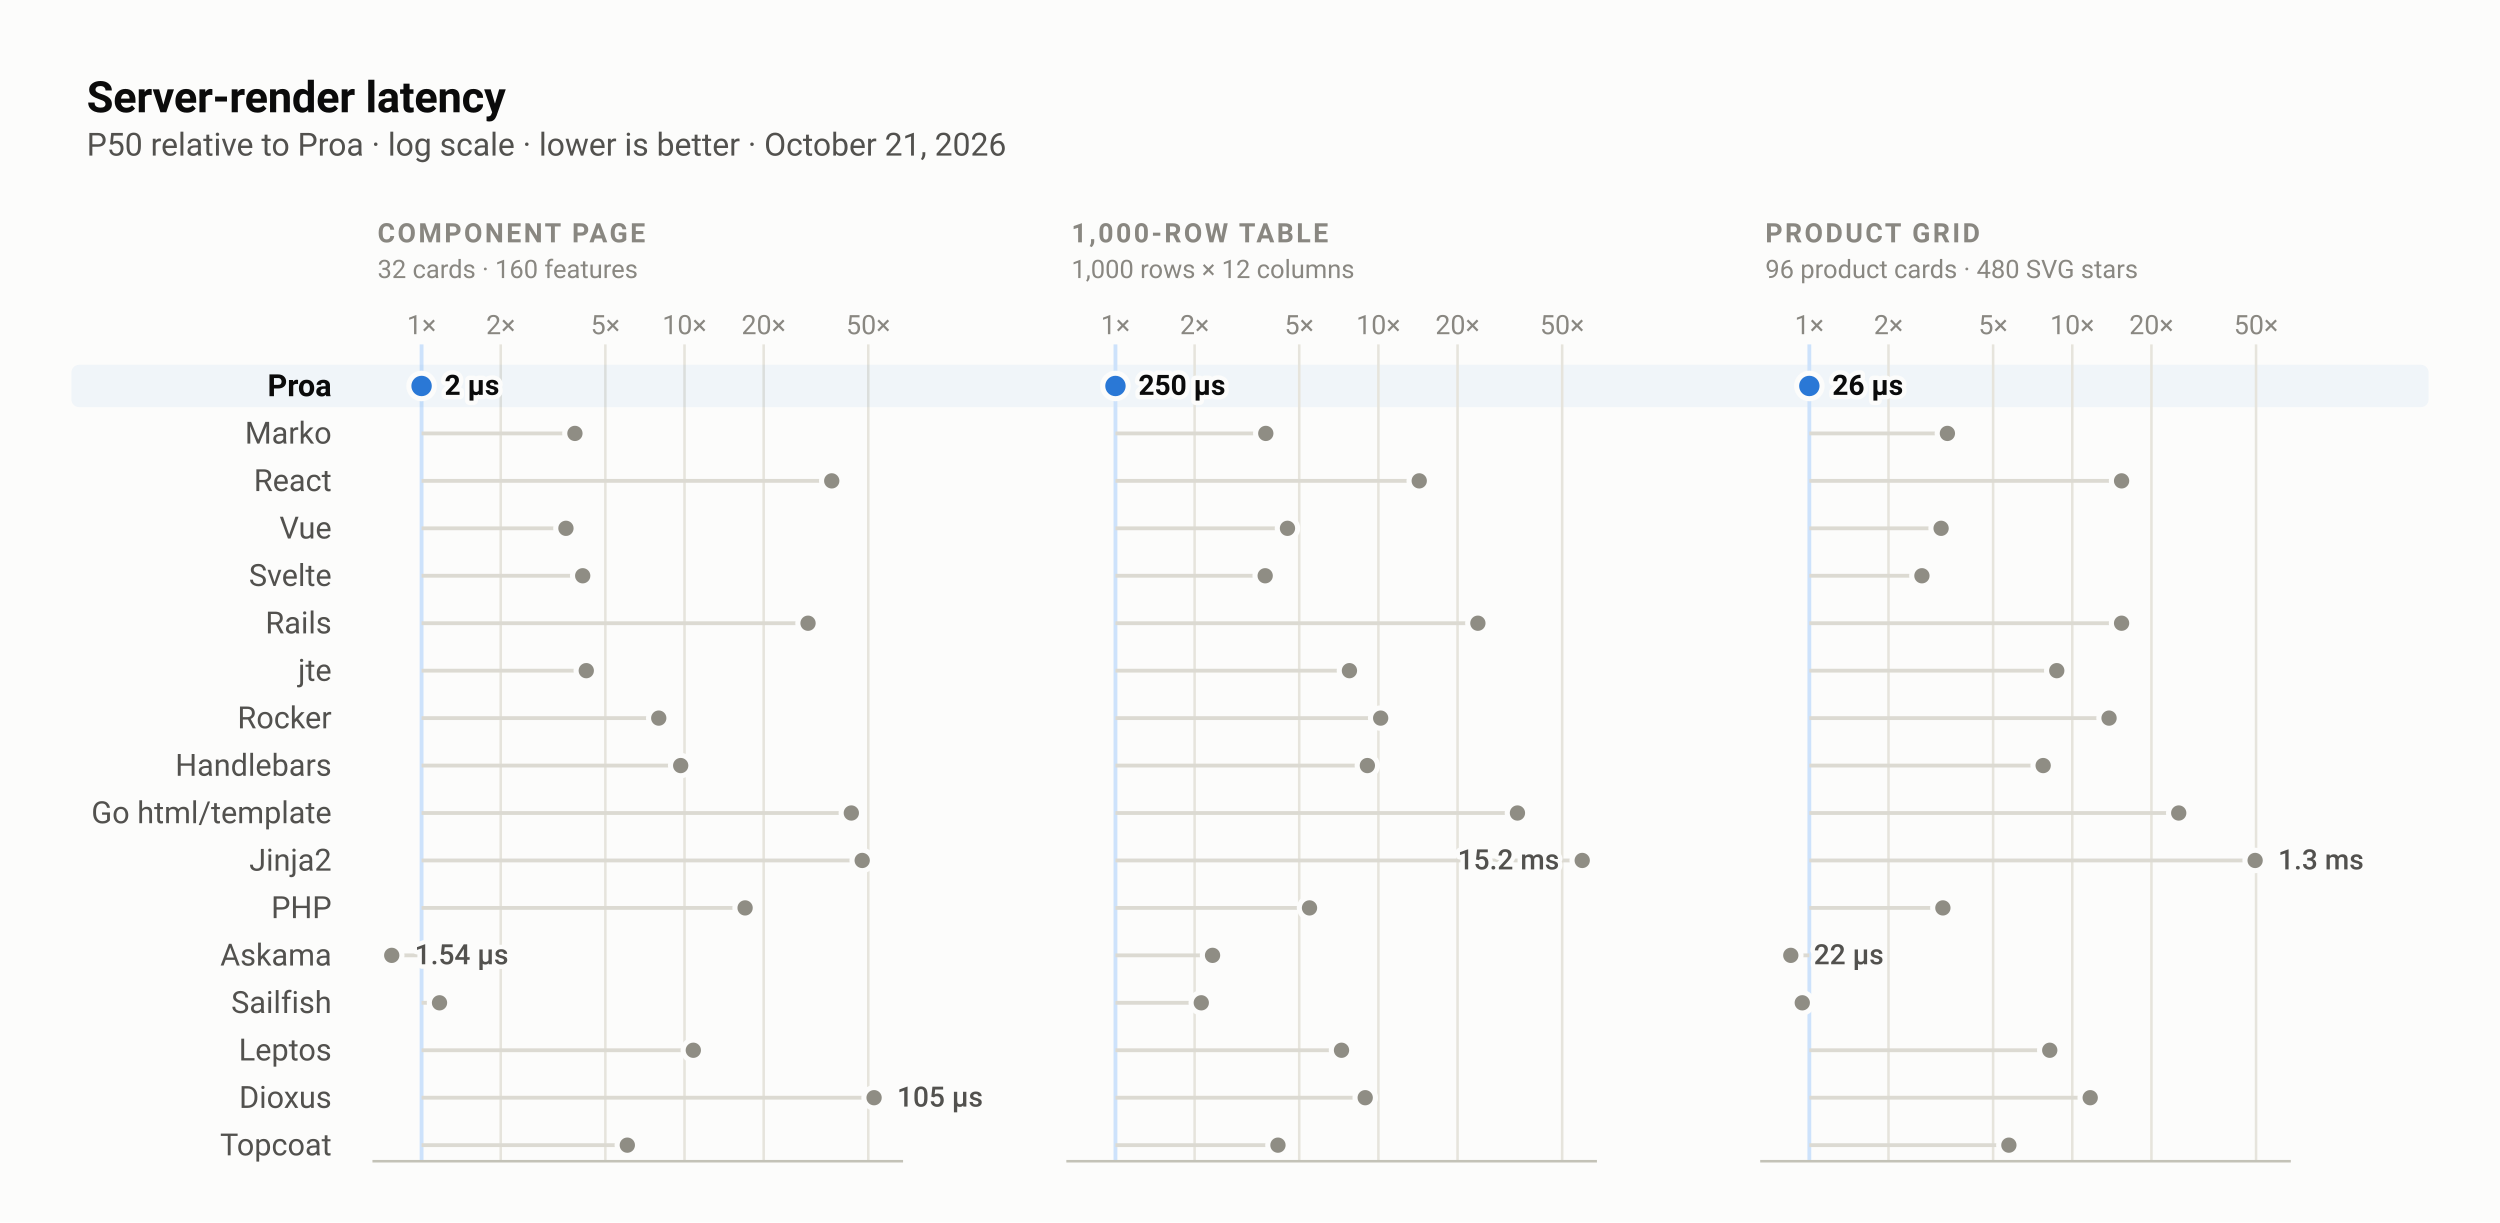
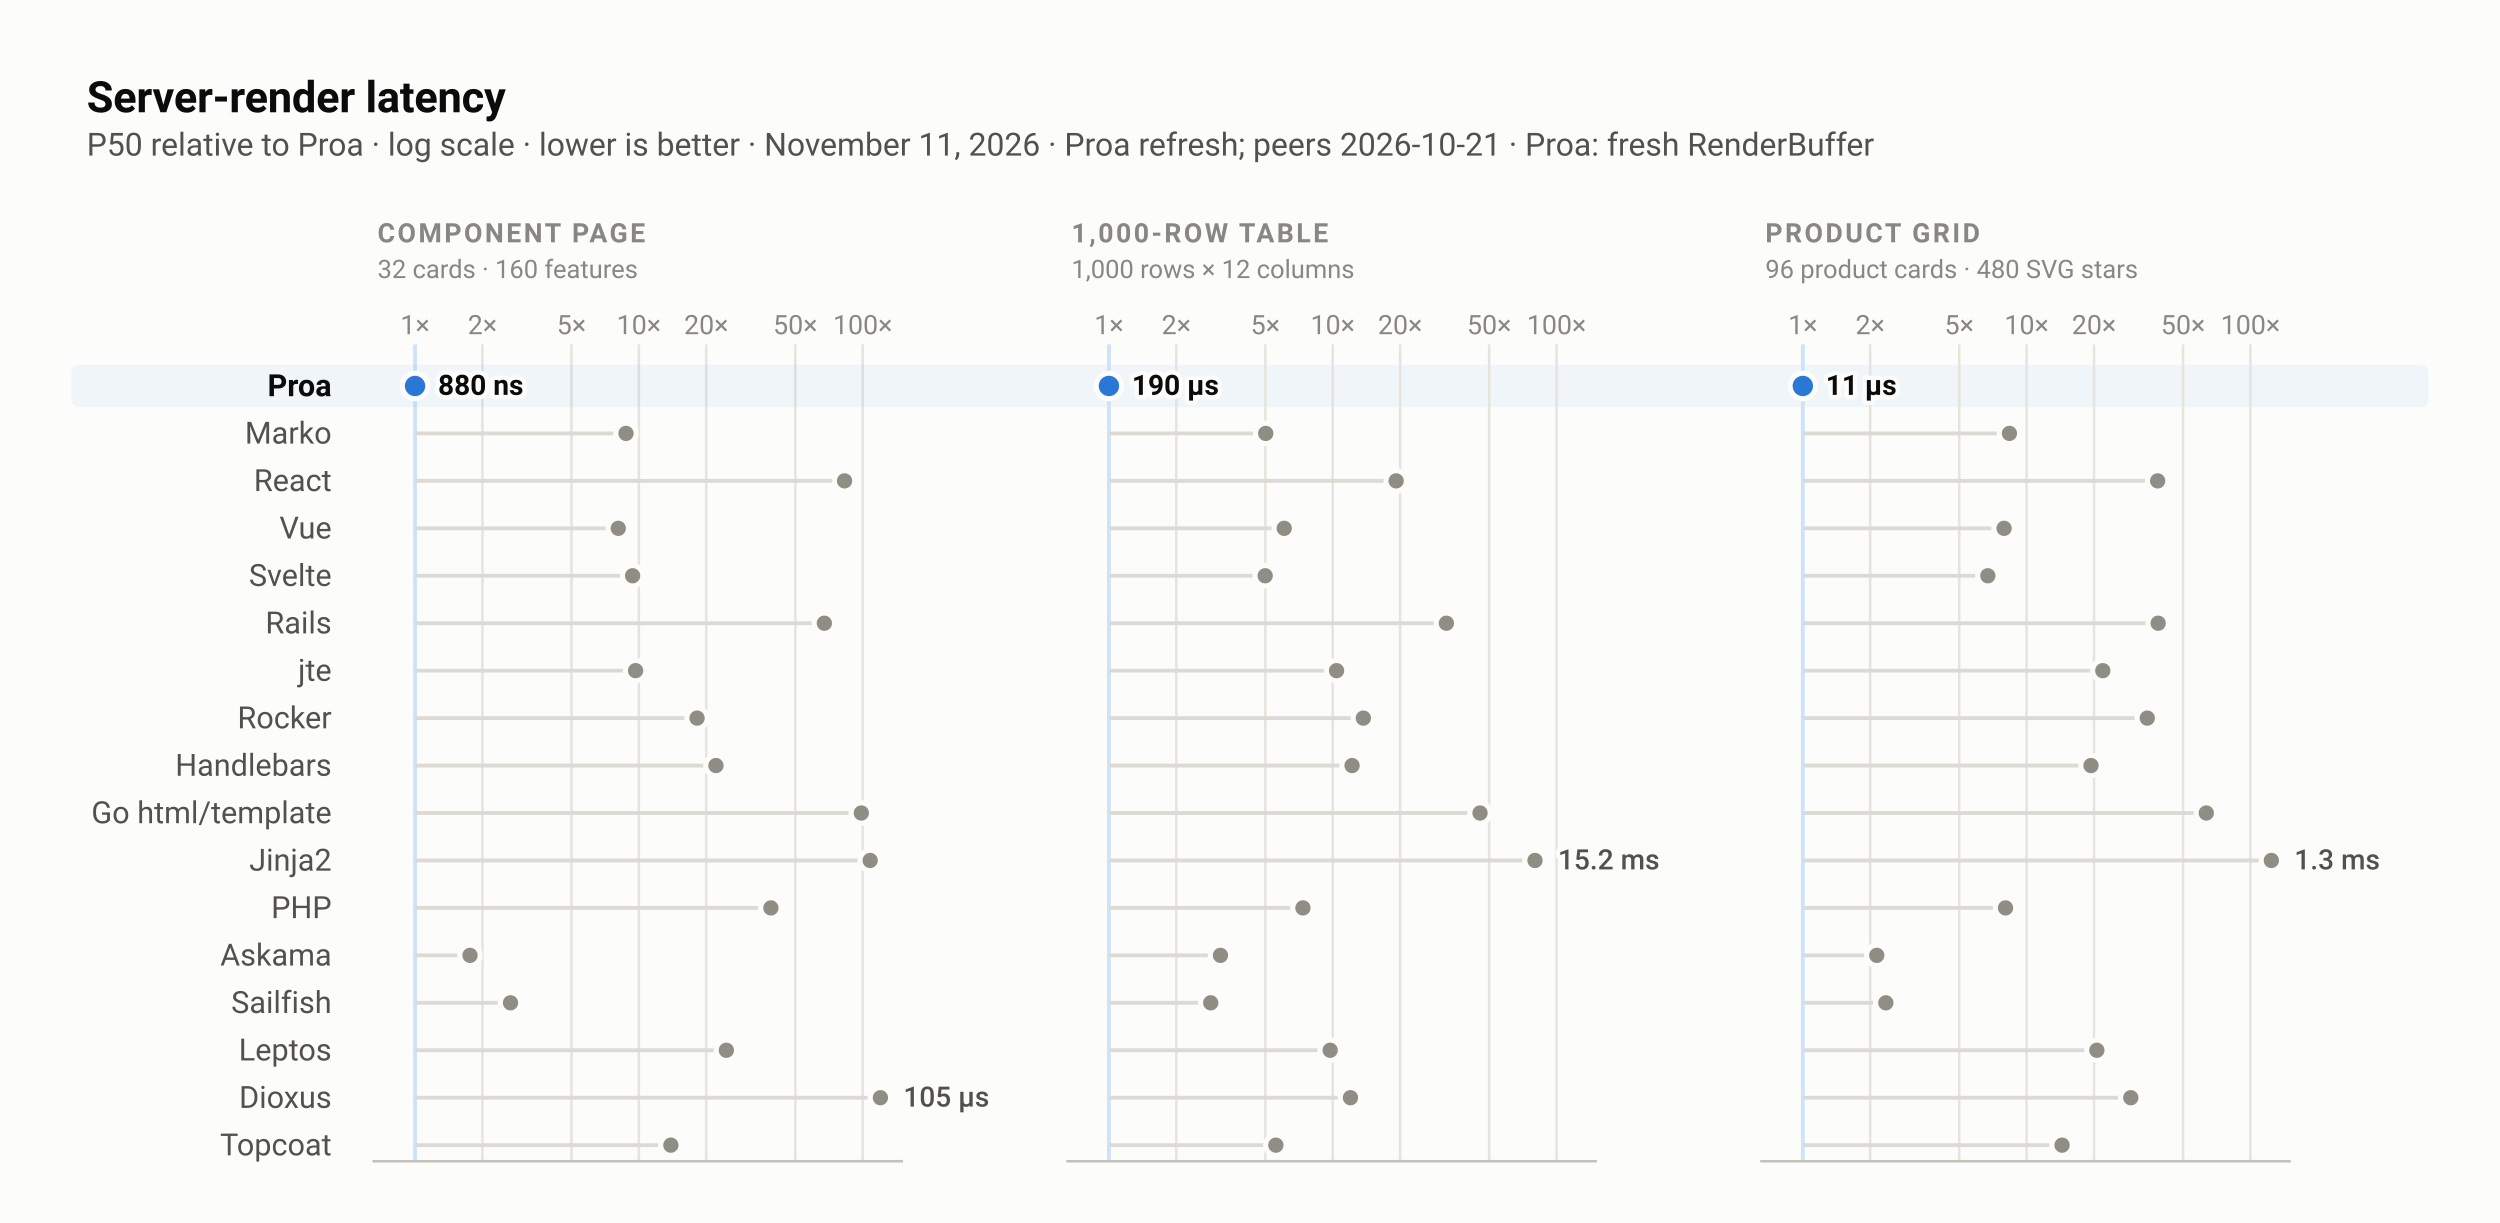
<svg xmlns="http://www.w3.org/2000/svg" width="980" height="479.2" viewBox="0 0 980 479.2" role="img" aria-labelledby="ttl dsc">
  <style>
  text { font-family: system-ui, -apple-system, "Segoe UI", Roboto, "Helvetica Neue", Arial, sans-serif; }
  .t   { font-size: 17px; font-weight: 600; fill: #0b0b0b; letter-spacing: -.005em; }
  .d   { font-size: 12.5px; font-weight: 400; fill: #52514e; }
  .eb  { font-size: 10.5px; font-weight: 600; fill: #898781; letter-spacing: .09em; }
  .cat { font-size: 12px; font-weight: 400; fill: #52514e; }
  .catb{ font-size: 12px; font-weight: 600; fill: #0b0b0b; }
  .lg  { font-size: 12px; font-weight: 400; fill: #52514e; }
  .tick{ font-size: 10.5px; font-weight: 400; fill: #898781; font-variant-numeric: tabular-nums; }
  .val { font-size: 11px; font-weight: 500; fill: #52514e; font-variant-numeric: tabular-nums;
         paint-order: stroke; stroke: #fcfcfb; stroke-width: 3.5px; stroke-linejoin: round; }
  .valb{ font-size: 11px; font-weight: 600; fill: #0b0b0b; font-variant-numeric: tabular-nums;
         paint-order: stroke; stroke: #fcfcfb; stroke-width: 3.5px; stroke-linejoin: round; }
  .valw{ font-size: 11px; font-weight: 600; fill: #fcfcfb; font-variant-numeric: tabular-nums; }
  .note{ font-size: 10px; font-weight: 400; fill: #898781; }
  .mono{ font-family: ui-monospace, SFMono-Regular, "SF Mono", Menlo, Consolas, monospace; }
  .end { text-anchor: end; }
  .mid { text-anchor: middle; }
</style>
  <rect width="980" height="479.2" fill="#fcfcfb" />
  <text x="34" y="44" class="t">Server-render latency</text>
-   <text x="34" y="61" class="d">P50 relative to Proa · log scale · lower is better · October 21, 2026</text>
+   <text x="34" y="61" class="d">P50 relative to Proa · log scale · lower is better · November 11, 2026 · Proa refresh; peers 2026-10-21 · Proa: fresh RenderBuffer</text>
  <text x="148" y="95" class="eb">COMPONENT PAGE</text>
  <text x="148" y="109" class="note">32 cards · 160 features</text>
-   <path d="M165.26 135L165.26 455.2" stroke="#cde2fb" stroke-width="1.5" />
-   <text x="165.26" y="131" class="tick mid">1×</text>
-   <path d="M196.29 135L196.29 455.2" stroke="#e6e4dc" stroke-width="1" />
-   <text x="196.29" y="131" class="tick mid">2×</text>
-   <path d="M237.3 135L237.3 455.2" stroke="#e6e4dc" stroke-width="1" />
-   <text x="237.3" y="131" class="tick mid">5×</text>
-   <path d="M268.33 135L268.33 455.2" stroke="#e6e4dc" stroke-width="1" />
-   <text x="268.33" y="131" class="tick mid">10×</text>
-   <path d="M299.36 135L299.36 455.2" stroke="#e6e4dc" stroke-width="1" />
-   <text x="299.36" y="131" class="tick mid">20×</text>
-   <path d="M340.37 135L340.37 455.2" stroke="#e6e4dc" stroke-width="1" />
-   <text x="340.37" y="131" class="tick mid">50×</text>
+   <path d="M162.7 135L162.7 455.2" stroke="#cde2fb" stroke-width="1.5" />
+   <text x="162.7" y="131" class="tick mid">1×</text>
+   <path d="M189.11 135L189.11 455.2" stroke="#e6e4dc" stroke-width="1" />
+   <text x="189.11" y="131" class="tick mid">2×</text>
+   <path d="M224.02 135L224.02 455.2" stroke="#e6e4dc" stroke-width="1" />
+   <text x="224.02" y="131" class="tick mid">5×</text>
+   <path d="M250.43 135L250.43 455.2" stroke="#e6e4dc" stroke-width="1" />
+   <text x="250.43" y="131" class="tick mid">10×</text>
+   <path d="M276.85 135L276.85 455.2" stroke="#e6e4dc" stroke-width="1" />
+   <text x="276.85" y="131" class="tick mid">20×</text>
+   <path d="M311.76 135L311.76 455.2" stroke="#e6e4dc" stroke-width="1" />
+   <text x="311.76" y="131" class="tick mid">50×</text>
+   <path d="M338.17 135L338.17 455.2" stroke="#e6e4dc" stroke-width="1" />
+   <text x="338.17" y="131" class="tick mid">100×</text>
  <path d="M146 455.2L354 455.2" stroke="#c3c2b7" stroke-width="1" />
  <rect x="28" y="143" width="924" height="16.6" rx="3" fill="#2a78d6" opacity=".055" />
  <text x="130" y="155.3" class="catb end">Proa</text>
-   <circle cx="165.26" cy="151.3" r="5" fill="#2a78d6" stroke="#fcfcfb" stroke-width="2" />
+   <circle cx="162.7" cy="151.3" r="5" fill="#2a78d6" stroke="#fcfcfb" stroke-width="2" />
  <text x="130" y="173.9" class="cat end">Marko</text>
-   <path d="M165.26 169.9L225.37 169.9" stroke="#dcdad2" stroke-width="1.5" />
-   <circle cx="225.37" cy="169.9" r="4" fill="#8f8d84" stroke="#fcfcfb" stroke-width="2" />
+   <path d="M162.7 169.9L245.39 169.9" stroke="#dcdad2" stroke-width="1.5" />
+   <circle cx="245.39" cy="169.9" r="4" fill="#8f8d84" stroke="#fcfcfb" stroke-width="2" />
  <text x="130" y="192.5" class="cat end">React</text>
-   <path d="M165.26 188.5L326.04 188.5" stroke="#dcdad2" stroke-width="1.5" />
-   <circle cx="326.04" cy="188.5" r="4" fill="#8f8d84" stroke="#fcfcfb" stroke-width="2" />
+   <path d="M162.7 188.5L331.07 188.5" stroke="#dcdad2" stroke-width="1.5" />
+   <circle cx="331.07" cy="188.5" r="4" fill="#8f8d84" stroke="#fcfcfb" stroke-width="2" />
  <text x="130" y="211.1" class="cat end">Vue</text>
-   <path d="M165.26 207.1L221.85 207.1" stroke="#dcdad2" stroke-width="1.5" />
-   <circle cx="221.85" cy="207.1" r="4" fill="#8f8d84" stroke="#fcfcfb" stroke-width="2" />
+   <path d="M162.7 207.1L242.36 207.1" stroke="#dcdad2" stroke-width="1.5" />
+   <circle cx="242.36" cy="207.1" r="4" fill="#8f8d84" stroke="#fcfcfb" stroke-width="2" />
  <text x="130" y="229.7" class="cat end">Svelte</text>
-   <path d="M165.26 225.7L228.42 225.7" stroke="#dcdad2" stroke-width="1.5" />
-   <circle cx="228.42" cy="225.7" r="4" fill="#8f8d84" stroke="#fcfcfb" stroke-width="2" />
+   <path d="M162.7 225.7L247.99 225.7" stroke="#dcdad2" stroke-width="1.5" />
+   <circle cx="247.99" cy="225.7" r="4" fill="#8f8d84" stroke="#fcfcfb" stroke-width="2" />
  <text x="130" y="248.3" class="cat end">Rails</text>
-   <path d="M165.26 244.3L316.75 244.3" stroke="#dcdad2" stroke-width="1.5" />
-   <circle cx="316.75" cy="244.3" r="4" fill="#8f8d84" stroke="#fcfcfb" stroke-width="2" />
+   <path d="M162.7 244.3L323.14 244.3" stroke="#dcdad2" stroke-width="1.5" />
+   <circle cx="323.14" cy="244.3" r="4" fill="#8f8d84" stroke="#fcfcfb" stroke-width="2" />
  <text x="130" y="266.9" class="cat end">jte</text>
-   <path d="M165.26 262.9L229.82 262.9" stroke="#dcdad2" stroke-width="1.5" />
-   <circle cx="229.82" cy="262.9" r="4" fill="#8f8d84" stroke="#fcfcfb" stroke-width="2" />
+   <path d="M162.7 262.9L249.15 262.9" stroke="#dcdad2" stroke-width="1.5" />
+   <circle cx="249.15" cy="262.9" r="4" fill="#8f8d84" stroke="#fcfcfb" stroke-width="2" />
  <text x="130" y="285.5" class="cat end">Rocker</text>
-   <path d="M165.26 281.5L258.23 281.5" stroke="#dcdad2" stroke-width="1.5" />
-   <circle cx="258.23" cy="281.5" r="4" fill="#8f8d84" stroke="#fcfcfb" stroke-width="2" />
+   <path d="M162.7 281.5L273.25 281.5" stroke="#dcdad2" stroke-width="1.5" />
+   <circle cx="273.25" cy="281.5" r="4" fill="#8f8d84" stroke="#fcfcfb" stroke-width="2" />
  <text x="130" y="304.1" class="cat end">Handlebars</text>
-   <path d="M165.26 300.1L266.83 300.1" stroke="#dcdad2" stroke-width="1.5" />
-   <circle cx="266.83" cy="300.1" r="4" fill="#8f8d84" stroke="#fcfcfb" stroke-width="2" />
+   <path d="M162.7 300.1L280.65 300.1" stroke="#dcdad2" stroke-width="1.5" />
+   <circle cx="280.65" cy="300.1" r="4" fill="#8f8d84" stroke="#fcfcfb" stroke-width="2" />
  <text x="130" y="322.7" class="cat end">Go html/template</text>
-   <path d="M165.26 318.7L333.72 318.7" stroke="#dcdad2" stroke-width="1.5" />
-   <circle cx="333.72" cy="318.7" r="4" fill="#8f8d84" stroke="#fcfcfb" stroke-width="2" />
+   <path d="M162.7 318.7L337.63 318.7" stroke="#dcdad2" stroke-width="1.5" />
+   <circle cx="337.63" cy="318.7" r="4" fill="#8f8d84" stroke="#fcfcfb" stroke-width="2" />
  <text x="130" y="341.3" class="cat end">Jinja2</text>
-   <path d="M165.26 337.3L337.98 337.3" stroke="#dcdad2" stroke-width="1.5" />
-   <circle cx="337.98" cy="337.3" r="4" fill="#8f8d84" stroke="#fcfcfb" stroke-width="2" />
+   <path d="M162.7 337.3L341.1 337.3" stroke="#dcdad2" stroke-width="1.5" />
+   <circle cx="341.1" cy="337.3" r="4" fill="#8f8d84" stroke="#fcfcfb" stroke-width="2" />
  <text x="130" y="359.9" class="cat end">PHP</text>
-   <path d="M165.26 355.9L292.08 355.9" stroke="#dcdad2" stroke-width="1.5" />
-   <circle cx="292.08" cy="355.9" r="4" fill="#8f8d84" stroke="#fcfcfb" stroke-width="2" />
+   <path d="M162.7 355.9L302.19 355.9" stroke="#dcdad2" stroke-width="1.5" />
+   <circle cx="302.19" cy="355.9" r="4" fill="#8f8d84" stroke="#fcfcfb" stroke-width="2" />
  <text x="130" y="378.5" class="cat end">Askama</text>
-   <path d="M165.26 374.5L153.56 374.5" stroke="#dcdad2" stroke-width="1.5" />
-   <circle cx="153.56" cy="374.5" r="4" fill="#8f8d84" stroke="#fcfcfb" stroke-width="2" />
+   <path d="M162.7 374.5L184.24 374.5" stroke="#dcdad2" stroke-width="1.5" />
+   <circle cx="184.24" cy="374.5" r="4" fill="#8f8d84" stroke="#fcfcfb" stroke-width="2" />
  <text x="130" y="397.1" class="cat end">Sailfish</text>
-   <path d="M165.26 393.1L172.29 393.1" stroke="#dcdad2" stroke-width="1.5" />
-   <circle cx="172.29" cy="393.1" r="4" fill="#8f8d84" stroke="#fcfcfb" stroke-width="2" />
+   <path d="M162.7 393.1L200.12 393.1" stroke="#dcdad2" stroke-width="1.5" />
+   <circle cx="200.12" cy="393.1" r="4" fill="#8f8d84" stroke="#fcfcfb" stroke-width="2" />
  <text x="130" y="415.7" class="cat end">Leptos</text>
-   <path d="M165.26 411.7L271.78 411.7" stroke="#dcdad2" stroke-width="1.5" />
-   <circle cx="271.78" cy="411.7" r="4" fill="#8f8d84" stroke="#fcfcfb" stroke-width="2" />
+   <path d="M162.7 411.7L284.73 411.7" stroke="#dcdad2" stroke-width="1.5" />
+   <circle cx="284.73" cy="411.7" r="4" fill="#8f8d84" stroke="#fcfcfb" stroke-width="2" />
  <text x="130" y="434.3" class="cat end">Dioxus</text>
-   <path d="M165.26 430.3L342.64 430.3" stroke="#dcdad2" stroke-width="1.5" />
-   <circle cx="342.64" cy="430.3" r="4" fill="#8f8d84" stroke="#fcfcfb" stroke-width="2" />
+   <path d="M162.7 430.3L345.12 430.3" stroke="#dcdad2" stroke-width="1.5" />
+   <circle cx="345.12" cy="430.3" r="4" fill="#8f8d84" stroke="#fcfcfb" stroke-width="2" />
  <text x="130" y="452.9" class="cat end">Topcoat</text>
-   <path d="M165.26 448.9L245.91 448.9" stroke="#dcdad2" stroke-width="1.5" />
-   <circle cx="245.91" cy="448.9" r="4" fill="#8f8d84" stroke="#fcfcfb" stroke-width="2" />
-   <text x="174.26" y="154.8" class="valb">2 µs</text>
-   <text x="162.56" y="378" class="val">1.54 µs</text>
-   <text x="351.64" y="433.8" class="val">105 µs</text>
+   <path d="M162.7 448.9L262.98 448.9" stroke="#dcdad2" stroke-width="1.5" />
+   <circle cx="262.98" cy="448.9" r="4" fill="#8f8d84" stroke="#fcfcfb" stroke-width="2" />
+   <text x="171.7" y="154.8" class="valb">880 ns</text>
+   <text x="354.12" y="433.8" class="val">105 µs</text>
  <text x="420" y="95" class="eb">1,000-ROW TABLE</text>
  <text x="420" y="109" class="note">1,000 rows × 12 columns</text>
-   <path d="M437.26 135L437.26 455.2" stroke="#cde2fb" stroke-width="1.5" />
-   <text x="437.26" y="131" class="tick mid">1×</text>
-   <path d="M468.29 135L468.29 455.2" stroke="#e6e4dc" stroke-width="1" />
-   <text x="468.29" y="131" class="tick mid">2×</text>
-   <path d="M509.3 135L509.3 455.2" stroke="#e6e4dc" stroke-width="1" />
-   <text x="509.3" y="131" class="tick mid">5×</text>
-   <path d="M540.33 135L540.33 455.2" stroke="#e6e4dc" stroke-width="1" />
-   <text x="540.33" y="131" class="tick mid">10×</text>
-   <path d="M571.36 135L571.36 455.2" stroke="#e6e4dc" stroke-width="1" />
-   <text x="571.36" y="131" class="tick mid">20×</text>
-   <path d="M612.37 135L612.37 455.2" stroke="#e6e4dc" stroke-width="1" />
-   <text x="612.37" y="131" class="tick mid">50×</text>
+   <path d="M434.7 135L434.7 455.2" stroke="#cde2fb" stroke-width="1.5" />
+   <text x="434.7" y="131" class="tick mid">1×</text>
+   <path d="M461.11 135L461.11 455.2" stroke="#e6e4dc" stroke-width="1" />
+   <text x="461.11" y="131" class="tick mid">2×</text>
+   <path d="M496.02 135L496.02 455.2" stroke="#e6e4dc" stroke-width="1" />
+   <text x="496.02" y="131" class="tick mid">5×</text>
+   <path d="M522.43 135L522.43 455.2" stroke="#e6e4dc" stroke-width="1" />
+   <text x="522.43" y="131" class="tick mid">10×</text>
+   <path d="M548.85 135L548.85 455.2" stroke="#e6e4dc" stroke-width="1" />
+   <text x="548.85" y="131" class="tick mid">20×</text>
+   <path d="M583.76 135L583.76 455.2" stroke="#e6e4dc" stroke-width="1" />
+   <text x="583.76" y="131" class="tick mid">50×</text>
+   <path d="M610.17 135L610.17 455.2" stroke="#e6e4dc" stroke-width="1" />
+   <text x="610.17" y="131" class="tick mid">100×</text>
  <path d="M418 455.2L626 455.2" stroke="#c3c2b7" stroke-width="1" />
-   <circle cx="437.26" cy="151.3" r="5" fill="#2a78d6" stroke="#fcfcfb" stroke-width="2" />
-   <path d="M437.26 169.9L496.19 169.9" stroke="#dcdad2" stroke-width="1.5" />
-   <circle cx="496.19" cy="169.9" r="4" fill="#8f8d84" stroke="#fcfcfb" stroke-width="2" />
-   <path d="M437.26 188.5L556.34 188.5" stroke="#dcdad2" stroke-width="1.5" />
-   <circle cx="556.34" cy="188.5" r="4" fill="#8f8d84" stroke="#fcfcfb" stroke-width="2" />
-   <path d="M437.26 207.1L504.69 207.1" stroke="#dcdad2" stroke-width="1.5" />
-   <circle cx="504.69" cy="207.1" r="4" fill="#8f8d84" stroke="#fcfcfb" stroke-width="2" />
-   <path d="M437.26 225.7L495.95 225.7" stroke="#dcdad2" stroke-width="1.5" />
+   <circle cx="434.7" cy="151.3" r="5" fill="#2a78d6" stroke="#fcfcfb" stroke-width="2" />
+   <path d="M434.7 169.9L496.17 169.9" stroke="#dcdad2" stroke-width="1.5" />
+   <circle cx="496.17" cy="169.9" r="4" fill="#8f8d84" stroke="#fcfcfb" stroke-width="2" />
+   <path d="M434.7 188.5L547.29 188.5" stroke="#dcdad2" stroke-width="1.5" />
+   <circle cx="547.29" cy="188.5" r="4" fill="#8f8d84" stroke="#fcfcfb" stroke-width="2" />
+   <path d="M434.7 207.1L503.41 207.1" stroke="#dcdad2" stroke-width="1.5" />
+   <circle cx="503.41" cy="207.1" r="4" fill="#8f8d84" stroke="#fcfcfb" stroke-width="2" />
+   <path d="M434.7 225.7L495.95 225.7" stroke="#dcdad2" stroke-width="1.5" />
  <circle cx="495.95" cy="225.7" r="4" fill="#8f8d84" stroke="#fcfcfb" stroke-width="2" />
-   <path d="M437.26 244.3L579.33 244.3" stroke="#dcdad2" stroke-width="1.5" />
-   <circle cx="579.33" cy="244.3" r="4" fill="#8f8d84" stroke="#fcfcfb" stroke-width="2" />
-   <path d="M437.26 262.9L528.98 262.9" stroke="#dcdad2" stroke-width="1.5" />
-   <circle cx="528.98" cy="262.9" r="4" fill="#8f8d84" stroke="#fcfcfb" stroke-width="2" />
-   <path d="M437.26 281.5L541.22 281.5" stroke="#dcdad2" stroke-width="1.5" />
-   <circle cx="541.22" cy="281.5" r="4" fill="#8f8d84" stroke="#fcfcfb" stroke-width="2" />
-   <path d="M437.26 300.1L536.01 300.1" stroke="#dcdad2" stroke-width="1.5" />
-   <circle cx="536.01" cy="300.1" r="4" fill="#8f8d84" stroke="#fcfcfb" stroke-width="2" />
-   <path d="M437.26 318.7L594.84 318.7" stroke="#dcdad2" stroke-width="1.5" />
-   <circle cx="594.84" cy="318.7" r="4" fill="#8f8d84" stroke="#fcfcfb" stroke-width="2" />
-   <path d="M437.26 337.3L620.23 337.3" stroke="#dcdad2" stroke-width="1.5" />
-   <circle cx="620.23" cy="337.3" r="4" fill="#8f8d84" stroke="#fcfcfb" stroke-width="2" />
-   <path d="M437.26 355.9L513.33 355.9" stroke="#dcdad2" stroke-width="1.5" />
-   <circle cx="513.33" cy="355.9" r="4" fill="#8f8d84" stroke="#fcfcfb" stroke-width="2" />
-   <path d="M437.26 374.5L475.32 374.5" stroke="#dcdad2" stroke-width="1.5" />
-   <circle cx="475.32" cy="374.5" r="4" fill="#8f8d84" stroke="#fcfcfb" stroke-width="2" />
-   <path d="M437.26 393.1L470.9 393.1" stroke="#dcdad2" stroke-width="1.5" />
-   <circle cx="470.9" cy="393.1" r="4" fill="#8f8d84" stroke="#fcfcfb" stroke-width="2" />
-   <path d="M437.26 411.7L525.87 411.7" stroke="#dcdad2" stroke-width="1.5" />
-   <circle cx="525.87" cy="411.7" r="4" fill="#8f8d84" stroke="#fcfcfb" stroke-width="2" />
-   <path d="M437.26 430.3L535.16 430.3" stroke="#dcdad2" stroke-width="1.5" />
-   <circle cx="535.16" cy="430.3" r="4" fill="#8f8d84" stroke="#fcfcfb" stroke-width="2" />
-   <path d="M437.26 448.9L500.96 448.9" stroke="#dcdad2" stroke-width="1.5" />
-   <circle cx="500.96" cy="448.9" r="4" fill="#8f8d84" stroke="#fcfcfb" stroke-width="2" />
-   <text x="446.26" y="154.8" class="valb">250 µs</text>
-   <text x="611.23" y="340.8" class="val end">15.2 ms</text>
+   <path d="M434.7 244.3L566.99 244.3" stroke="#dcdad2" stroke-width="1.5" />
+   <circle cx="566.99" cy="244.3" r="4" fill="#8f8d84" stroke="#fcfcfb" stroke-width="2" />
+   <path d="M434.7 262.9L523.93 262.9" stroke="#dcdad2" stroke-width="1.5" />
+   <circle cx="523.93" cy="262.9" r="4" fill="#8f8d84" stroke="#fcfcfb" stroke-width="2" />
+   <path d="M434.7 281.5L534.43 281.5" stroke="#dcdad2" stroke-width="1.5" />
+   <circle cx="534.43" cy="281.5" r="4" fill="#8f8d84" stroke="#fcfcfb" stroke-width="2" />
+   <path d="M434.7 300.1L530.01 300.1" stroke="#dcdad2" stroke-width="1.5" />
+   <circle cx="530.01" cy="300.1" r="4" fill="#8f8d84" stroke="#fcfcfb" stroke-width="2" />
+   <path d="M434.7 318.7L580.17 318.7" stroke="#dcdad2" stroke-width="1.5" />
+   <circle cx="580.17" cy="318.7" r="4" fill="#8f8d84" stroke="#fcfcfb" stroke-width="2" />
+   <path d="M434.7 337.3L601.72 337.3" stroke="#dcdad2" stroke-width="1.5" />
+   <circle cx="601.72" cy="337.3" r="4" fill="#8f8d84" stroke="#fcfcfb" stroke-width="2" />
+   <path d="M434.7 355.9L510.75 355.9" stroke="#dcdad2" stroke-width="1.5" />
+   <circle cx="510.75" cy="355.9" r="4" fill="#8f8d84" stroke="#fcfcfb" stroke-width="2" />
+   <path d="M434.7 374.5L478.42 374.5" stroke="#dcdad2" stroke-width="1.5" />
+   <circle cx="478.42" cy="374.5" r="4" fill="#8f8d84" stroke="#fcfcfb" stroke-width="2" />
+   <path d="M434.7 393.1L474.6 393.1" stroke="#dcdad2" stroke-width="1.5" />
+   <circle cx="474.6" cy="393.1" r="4" fill="#8f8d84" stroke="#fcfcfb" stroke-width="2" />
+   <path d="M434.7 411.7L521.43 411.7" stroke="#dcdad2" stroke-width="1.5" />
+   <circle cx="521.43" cy="411.7" r="4" fill="#8f8d84" stroke="#fcfcfb" stroke-width="2" />
+   <path d="M434.7 430.3L529.38 430.3" stroke="#dcdad2" stroke-width="1.5" />
+   <circle cx="529.38" cy="430.3" r="4" fill="#8f8d84" stroke="#fcfcfb" stroke-width="2" />
+   <path d="M434.7 448.9L500.14 448.9" stroke="#dcdad2" stroke-width="1.5" />
+   <circle cx="500.14" cy="448.9" r="4" fill="#8f8d84" stroke="#fcfcfb" stroke-width="2" />
+   <text x="443.7" y="154.8" class="valb">190 µs</text>
+   <text x="610.72" y="340.8" class="val">15.2 ms</text>
  <text x="692" y="95" class="eb">PRODUCT GRID</text>
  <text x="692" y="109" class="note">96 product cards · 480 SVG stars</text>
-   <path d="M709.26 135L709.26 455.2" stroke="#cde2fb" stroke-width="1.5" />
-   <text x="709.26" y="131" class="tick mid">1×</text>
-   <path d="M740.29 135L740.29 455.2" stroke="#e6e4dc" stroke-width="1" />
-   <text x="740.29" y="131" class="tick mid">2×</text>
-   <path d="M781.3 135L781.3 455.2" stroke="#e6e4dc" stroke-width="1" />
-   <text x="781.3" y="131" class="tick mid">5×</text>
-   <path d="M812.33 135L812.33 455.2" stroke="#e6e4dc" stroke-width="1" />
-   <text x="812.33" y="131" class="tick mid">10×</text>
-   <path d="M843.36 135L843.36 455.2" stroke="#e6e4dc" stroke-width="1" />
-   <text x="843.36" y="131" class="tick mid">20×</text>
-   <path d="M884.37 135L884.37 455.2" stroke="#e6e4dc" stroke-width="1" />
-   <text x="884.37" y="131" class="tick mid">50×</text>
+   <path d="M706.7 135L706.7 455.2" stroke="#cde2fb" stroke-width="1.5" />
+   <text x="706.7" y="131" class="tick mid">1×</text>
+   <path d="M733.11 135L733.11 455.2" stroke="#e6e4dc" stroke-width="1" />
+   <text x="733.11" y="131" class="tick mid">2×</text>
+   <path d="M768.02 135L768.02 455.2" stroke="#e6e4dc" stroke-width="1" />
+   <text x="768.02" y="131" class="tick mid">5×</text>
+   <path d="M794.43 135L794.43 455.2" stroke="#e6e4dc" stroke-width="1" />
+   <text x="794.43" y="131" class="tick mid">10×</text>
+   <path d="M820.85 135L820.85 455.2" stroke="#e6e4dc" stroke-width="1" />
+   <text x="820.85" y="131" class="tick mid">20×</text>
+   <path d="M855.76 135L855.76 455.2" stroke="#e6e4dc" stroke-width="1" />
+   <text x="855.76" y="131" class="tick mid">50×</text>
+   <path d="M882.17 135L882.17 455.2" stroke="#e6e4dc" stroke-width="1" />
+   <text x="882.17" y="131" class="tick mid">100×</text>
  <path d="M690 455.2L898 455.2" stroke="#c3c2b7" stroke-width="1" />
-   <circle cx="709.26" cy="151.3" r="5" fill="#2a78d6" stroke="#fcfcfb" stroke-width="2" />
-   <path d="M709.26 169.9L763.38 169.9" stroke="#dcdad2" stroke-width="1.5" />
-   <circle cx="763.38" cy="169.9" r="4" fill="#8f8d84" stroke="#fcfcfb" stroke-width="2" />
-   <path d="M709.26 188.5L831.66 188.5" stroke="#dcdad2" stroke-width="1.5" />
-   <circle cx="831.66" cy="188.5" r="4" fill="#8f8d84" stroke="#fcfcfb" stroke-width="2" />
-   <path d="M709.26 207.1L760.91 207.1" stroke="#dcdad2" stroke-width="1.5" />
-   <circle cx="760.91" cy="207.1" r="4" fill="#8f8d84" stroke="#fcfcfb" stroke-width="2" />
-   <path d="M709.26 225.7L753.39 225.7" stroke="#dcdad2" stroke-width="1.5" />
-   <circle cx="753.39" cy="225.7" r="4" fill="#8f8d84" stroke="#fcfcfb" stroke-width="2" />
-   <path d="M709.26 244.3L831.66 244.3" stroke="#dcdad2" stroke-width="1.5" />
-   <circle cx="831.66" cy="244.3" r="4" fill="#8f8d84" stroke="#fcfcfb" stroke-width="2" />
-   <path d="M709.26 262.9L806.25 262.9" stroke="#dcdad2" stroke-width="1.5" />
-   <circle cx="806.25" cy="262.9" r="4" fill="#8f8d84" stroke="#fcfcfb" stroke-width="2" />
-   <path d="M709.26 281.5L826.75 281.5" stroke="#dcdad2" stroke-width="1.5" />
-   <circle cx="826.75" cy="281.5" r="4" fill="#8f8d84" stroke="#fcfcfb" stroke-width="2" />
-   <path d="M709.26 300.1L800.92 300.1" stroke="#dcdad2" stroke-width="1.5" />
-   <circle cx="800.92" cy="300.1" r="4" fill="#8f8d84" stroke="#fcfcfb" stroke-width="2" />
-   <path d="M709.26 318.7L854.06 318.7" stroke="#dcdad2" stroke-width="1.5" />
-   <circle cx="854.06" cy="318.7" r="4" fill="#8f8d84" stroke="#fcfcfb" stroke-width="2" />
-   <path d="M709.26 337.3L884.01 337.3" stroke="#dcdad2" stroke-width="1.5" />
-   <circle cx="884.01" cy="337.3" r="4" fill="#8f8d84" stroke="#fcfcfb" stroke-width="2" />
-   <path d="M709.26 355.9L761.61 355.9" stroke="#dcdad2" stroke-width="1.5" />
-   <circle cx="761.61" cy="355.9" r="4" fill="#8f8d84" stroke="#fcfcfb" stroke-width="2" />
-   <path d="M709.26 374.5L701.99 374.5" stroke="#dcdad2" stroke-width="1.5" />
-   <circle cx="701.99" cy="374.5" r="4" fill="#8f8d84" stroke="#fcfcfb" stroke-width="2" />
-   <path d="M709.26 393.1L706.49 393.1" stroke="#dcdad2" stroke-width="1.5" />
-   <circle cx="706.49" cy="393.1" r="4" fill="#8f8d84" stroke="#fcfcfb" stroke-width="2" />
-   <path d="M709.26 411.7L803.5 411.7" stroke="#dcdad2" stroke-width="1.5" />
-   <circle cx="803.5" cy="411.7" r="4" fill="#8f8d84" stroke="#fcfcfb" stroke-width="2" />
-   <path d="M709.26 430.3L819.36 430.3" stroke="#dcdad2" stroke-width="1.5" />
-   <circle cx="819.36" cy="430.3" r="4" fill="#8f8d84" stroke="#fcfcfb" stroke-width="2" />
-   <path d="M709.26 448.9L787.48 448.9" stroke="#dcdad2" stroke-width="1.5" />
-   <circle cx="787.48" cy="448.9" r="4" fill="#8f8d84" stroke="#fcfcfb" stroke-width="2" />
-   <text x="718.26" y="154.8" class="valb">26 µs</text>
-   <text x="710.99" y="378" class="val">22 µs</text>
-   <text x="893.01" y="340.8" class="val">1.3 ms</text>
+   <circle cx="706.7" cy="151.3" r="5" fill="#2a78d6" stroke="#fcfcfb" stroke-width="2" />
+   <path d="M706.7 169.9L787.7 169.9" stroke="#dcdad2" stroke-width="1.5" />
+   <circle cx="787.7" cy="169.9" r="4" fill="#8f8d84" stroke="#fcfcfb" stroke-width="2" />
+   <path d="M706.7 188.5L845.8 188.5" stroke="#dcdad2" stroke-width="1.5" />
+   <circle cx="845.8" cy="188.5" r="4" fill="#8f8d84" stroke="#fcfcfb" stroke-width="2" />
+   <path d="M706.7 207.1L785.6 207.1" stroke="#dcdad2" stroke-width="1.5" />
+   <circle cx="785.6" cy="207.1" r="4" fill="#8f8d84" stroke="#fcfcfb" stroke-width="2" />
+   <path d="M706.7 225.7L779.23 225.7" stroke="#dcdad2" stroke-width="1.5" />
+   <circle cx="779.23" cy="225.7" r="4" fill="#8f8d84" stroke="#fcfcfb" stroke-width="2" />
+   <path d="M706.7 244.3L846 244.3" stroke="#dcdad2" stroke-width="1.5" />
+   <circle cx="846" cy="244.3" r="4" fill="#8f8d84" stroke="#fcfcfb" stroke-width="2" />
+   <path d="M706.7 262.9L824.3 262.9" stroke="#dcdad2" stroke-width="1.5" />
+   <circle cx="824.3" cy="262.9" r="4" fill="#8f8d84" stroke="#fcfcfb" stroke-width="2" />
+   <path d="M706.7 281.5L841.73 281.5" stroke="#dcdad2" stroke-width="1.5" />
+   <circle cx="841.73" cy="281.5" r="4" fill="#8f8d84" stroke="#fcfcfb" stroke-width="2" />
+   <path d="M706.7 300.1L819.68 300.1" stroke="#dcdad2" stroke-width="1.5" />
+   <circle cx="819.68" cy="300.1" r="4" fill="#8f8d84" stroke="#fcfcfb" stroke-width="2" />
+   <path d="M706.7 318.7L864.87 318.7" stroke="#dcdad2" stroke-width="1.5" />
+   <circle cx="864.87" cy="318.7" r="4" fill="#8f8d84" stroke="#fcfcfb" stroke-width="2" />
+   <path d="M706.7 337.3L890.37 337.3" stroke="#dcdad2" stroke-width="1.5" />
+   <circle cx="890.37" cy="337.3" r="4" fill="#8f8d84" stroke="#fcfcfb" stroke-width="2" />
+   <path d="M706.7 355.9L786.17 355.9" stroke="#dcdad2" stroke-width="1.5" />
+   <circle cx="786.17" cy="355.9" r="4" fill="#8f8d84" stroke="#fcfcfb" stroke-width="2" />
+   <path d="M706.7 374.5L735.69 374.5" stroke="#dcdad2" stroke-width="1.5" />
+   <circle cx="735.69" cy="374.5" r="4" fill="#8f8d84" stroke="#fcfcfb" stroke-width="2" />
+   <path d="M706.7 393.1L739.25 393.1" stroke="#dcdad2" stroke-width="1.5" />
+   <circle cx="739.25" cy="393.1" r="4" fill="#8f8d84" stroke="#fcfcfb" stroke-width="2" />
+   <path d="M706.7 411.7L821.97 411.7" stroke="#dcdad2" stroke-width="1.5" />
+   <circle cx="821.97" cy="411.7" r="4" fill="#8f8d84" stroke="#fcfcfb" stroke-width="2" />
+   <path d="M706.7 430.3L835.27 430.3" stroke="#dcdad2" stroke-width="1.5" />
+   <circle cx="835.27" cy="430.3" r="4" fill="#8f8d84" stroke="#fcfcfb" stroke-width="2" />
+   <path d="M706.7 448.9L808.33 448.9" stroke="#dcdad2" stroke-width="1.5" />
+   <circle cx="808.33" cy="448.9" r="4" fill="#8f8d84" stroke="#fcfcfb" stroke-width="2" />
+   <text x="715.7" y="154.8" class="valb">11 µs</text>
+   <text x="899.37" y="340.8" class="val">1.3 ms</text>
</svg>
